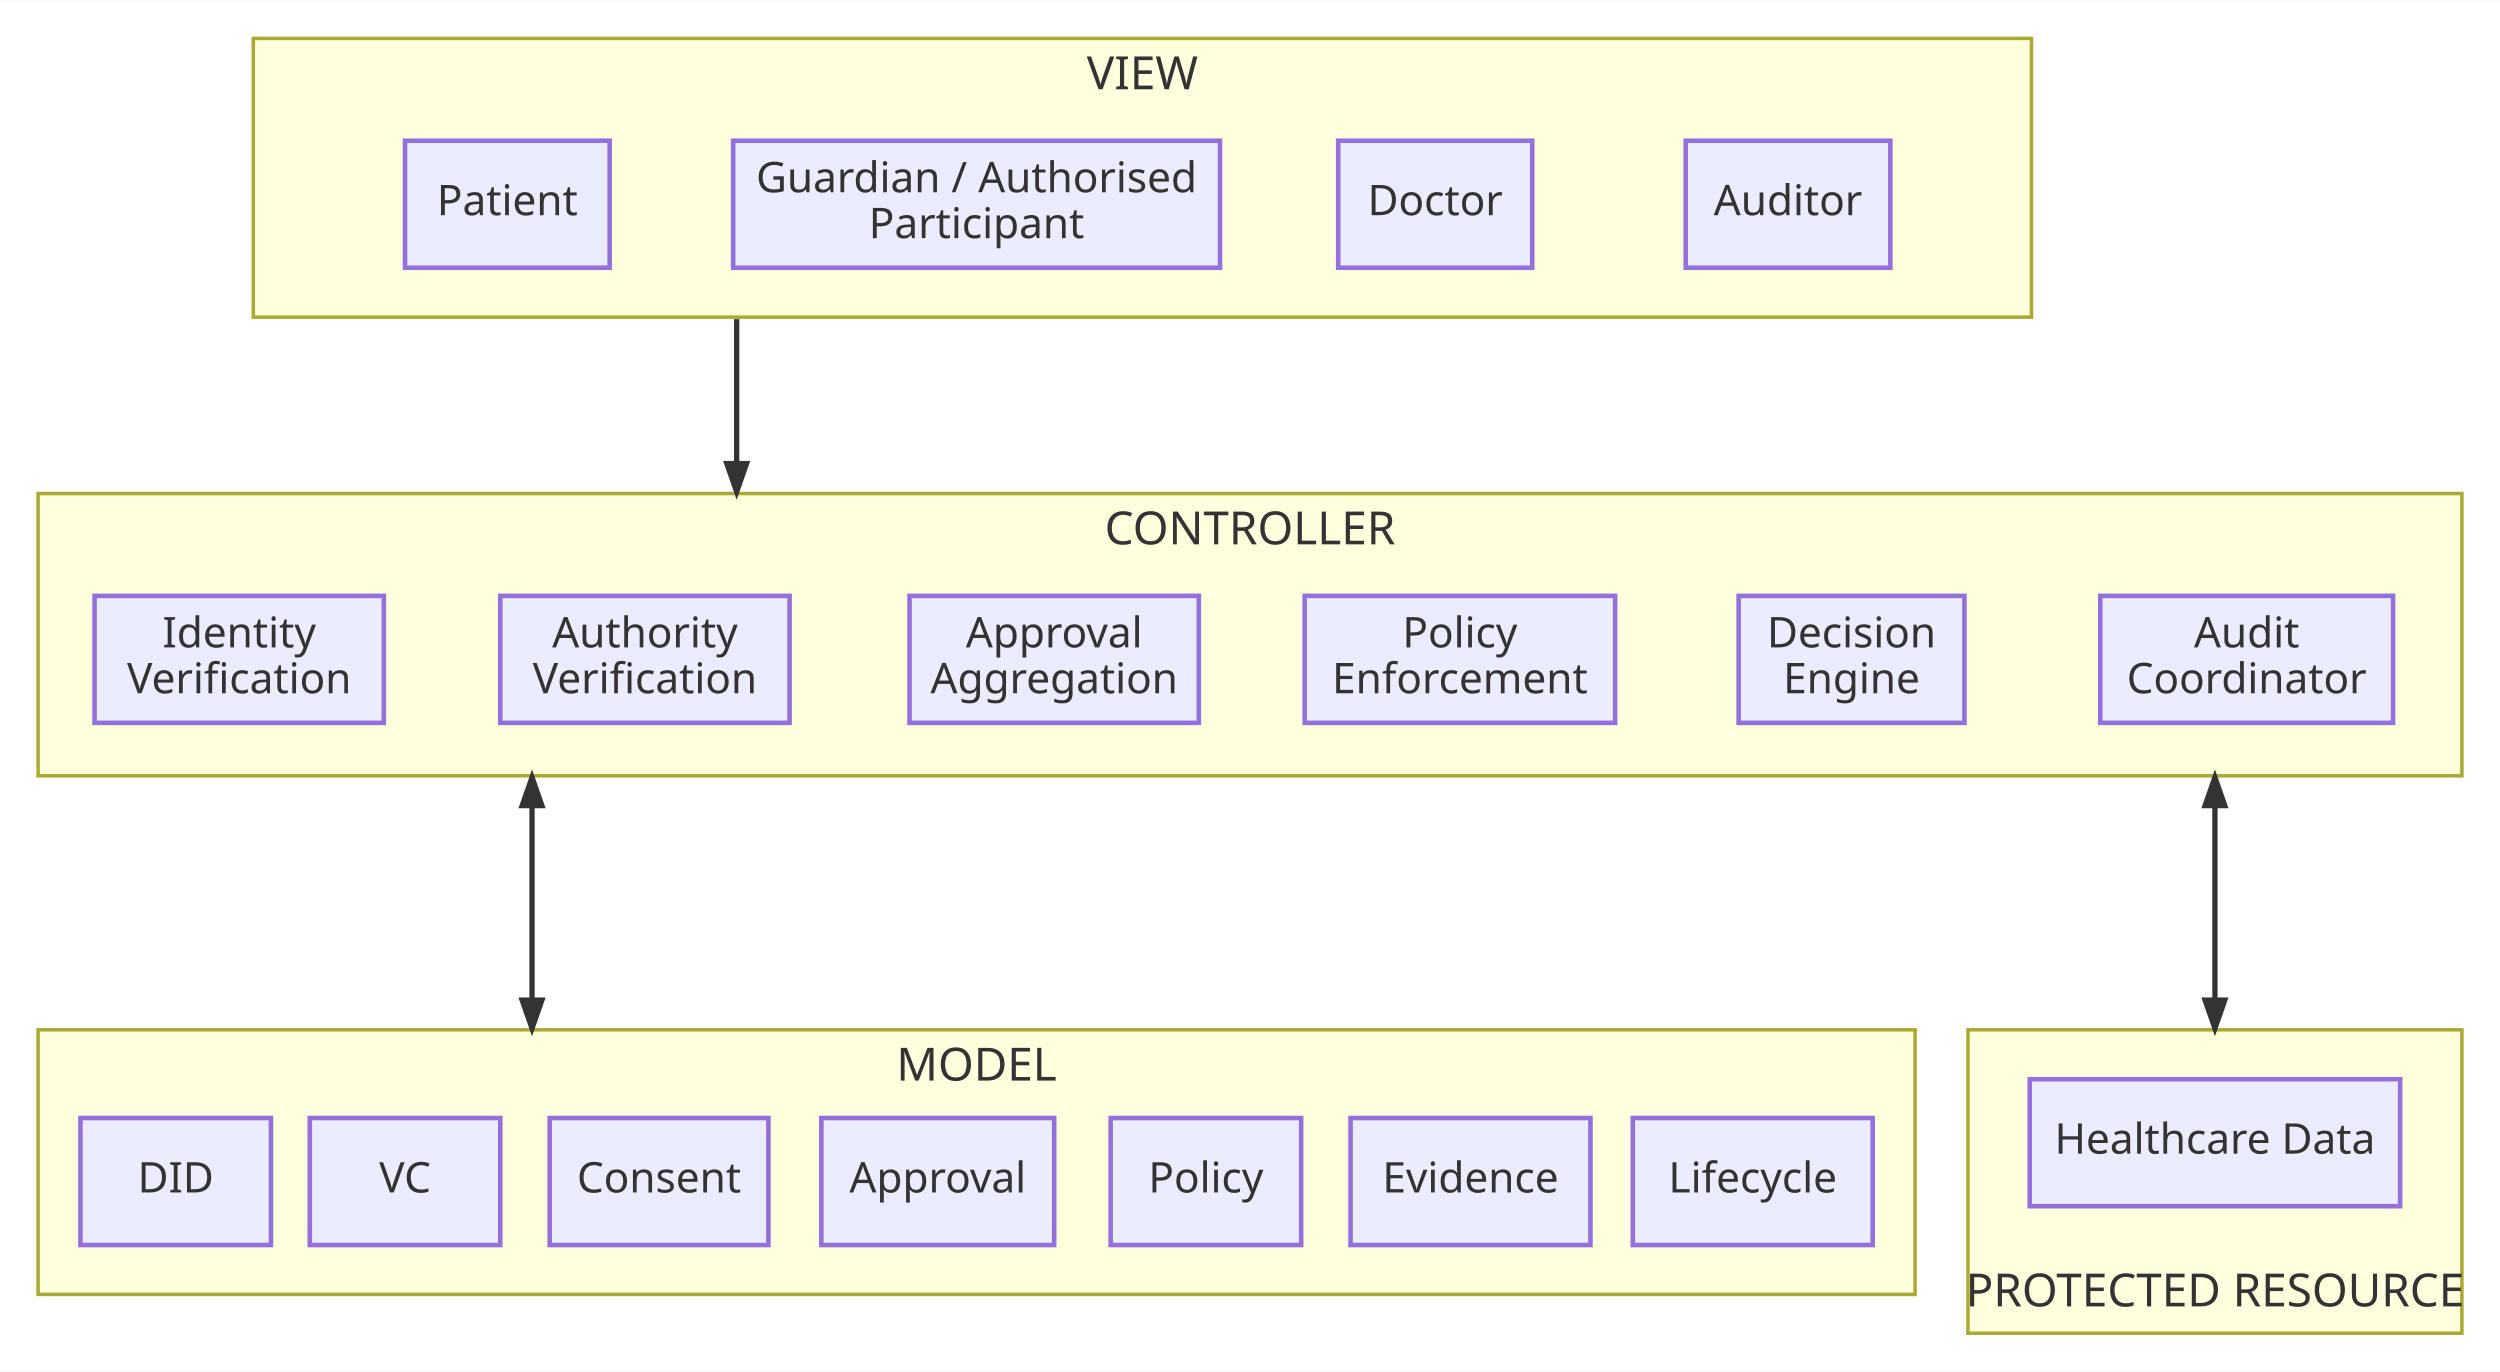
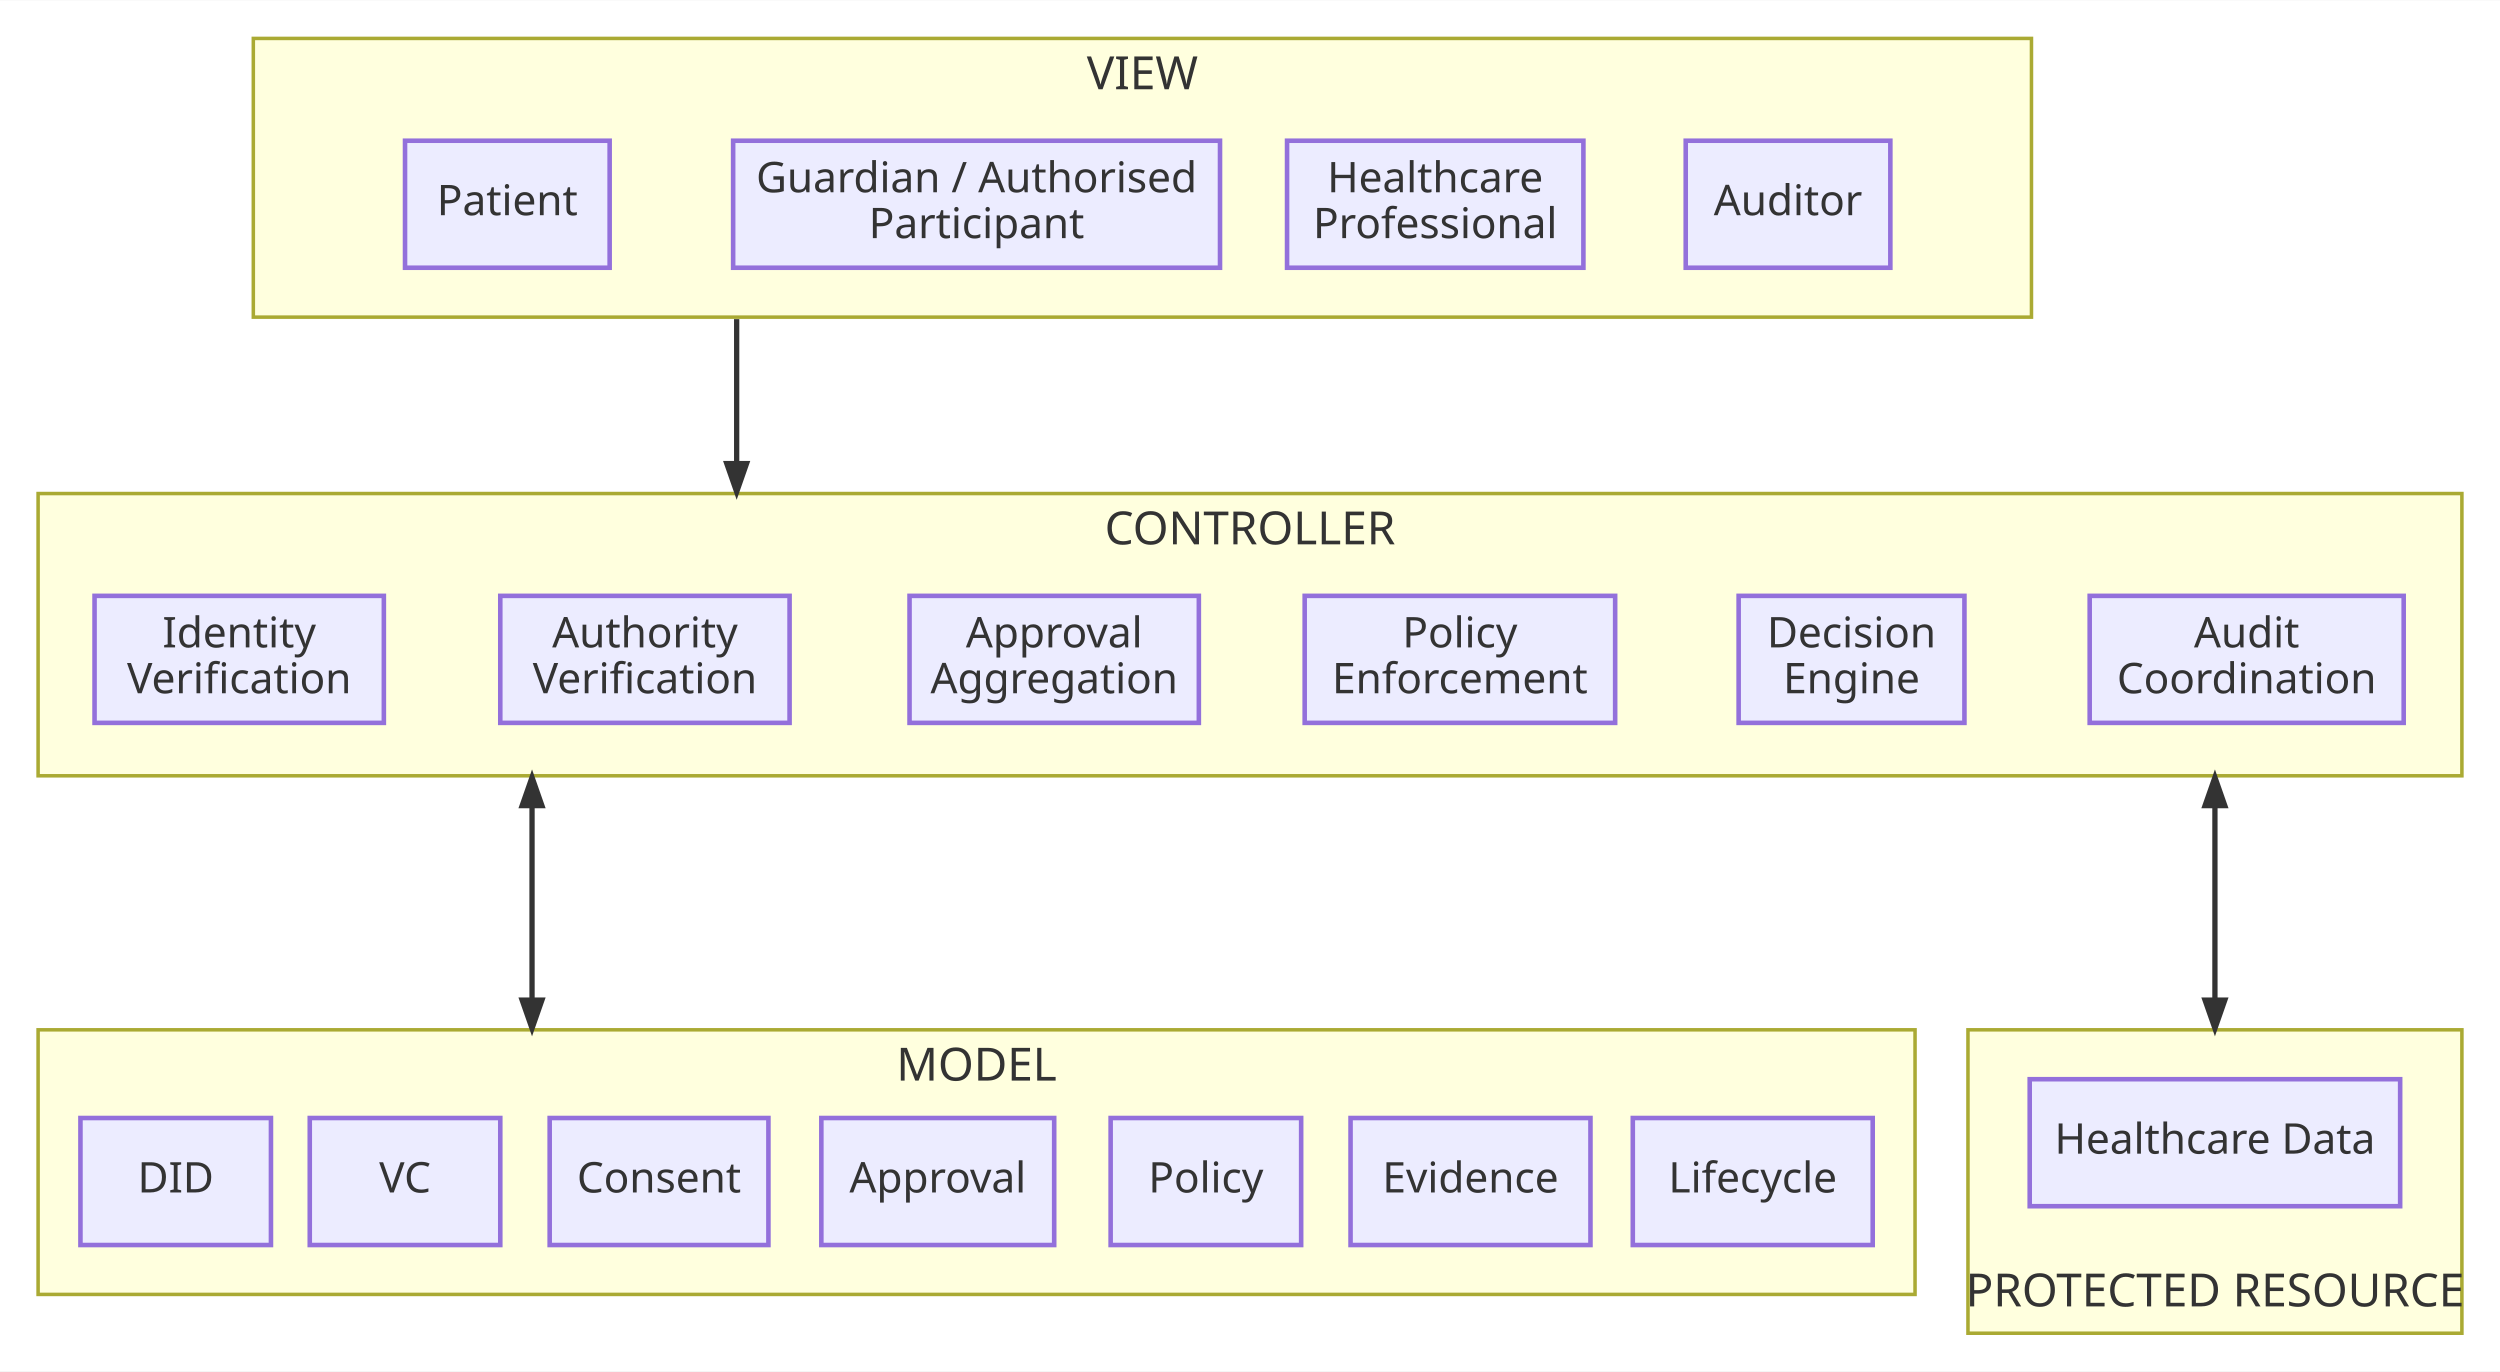
<svg xmlns="http://www.w3.org/2000/svg" width="709pt" height="389pt" viewBox="0.00 0.00 708.60 388.60">
  <g id="graph0" class="graph" transform="scale(1 1) rotate(0) translate(10.8 377.8)">
    <polygon fill="white" stroke="transparent" points="-10.8,10.8 -10.8,-377.8 697.8,-377.8 697.8,10.8 -10.8,10.8" />
    <g id="clust1" class="cluster">
      <polygon fill="#ffffde" stroke="#aaaa33" points="61,-288 61,-367 565,-367 565,-288 61,-288" />
      <text text-anchor="middle" x="313" y="-352.6" font-family="Trebuchet MS" font-size="13.00" fill="#333333">VIEW</text>
    </g>
    <g id="clust2" class="cluster">
      <polygon fill="#ffffde" stroke="#aaaa33" points="0,-158 0,-238 687,-238 687,-158 0,-158" />
      <text text-anchor="middle" x="343.5" y="-223.6" font-family="Trebuchet MS" font-size="13.00" fill="#333333">CONTROLLER</text>
    </g>
    <g id="clust3" class="cluster">
      <polygon fill="#ffffde" stroke="#aaaa33" points="0,-11 0,-86 532,-86 532,-11 0,-11" />
      <text text-anchor="middle" x="266" y="-71.6" font-family="Trebuchet MS" font-size="13.00" fill="#333333">MODEL</text>
    </g>
    <g id="clust4" class="cluster">
      <polygon fill="#ffffde" stroke="#aaaa33" points="547,0 547,-86 687,-86 687,0 547,0" />
      <text text-anchor="middle" x="617" y="-7.6" font-family="Trebuchet MS" font-size="13.00" fill="#333333">PROTECTED RESOURCE</text>
    </g>
    <g id="node1" class="node">
      <polygon fill="#ececff" stroke="#9370db" stroke-width="1.3" points="162,-338 104,-338 104,-302 162,-302 162,-338" />
      <text text-anchor="middle" x="133" y="-316.9" font-family="Trebuchet MS" font-size="12.00" fill="#333333">Patient</text>
    </g>
    <g id="node2" class="node">
      <polygon fill="#ececff" stroke="#9370db" stroke-width="1.3" points="335,-338 197,-338 197,-302 335,-302 335,-338" />
      <text text-anchor="middle" x="266" y="-323.4" font-family="Trebuchet MS" font-size="12.00" fill="#333333">Guardian / Authorised</text>
      <text text-anchor="middle" x="266" y="-310.4" font-family="Trebuchet MS" font-size="12.00" fill="#333333">Participant</text>
    </g>
    <g id="node3" class="node">
-       <polygon fill="#ececff" stroke="#9370db" stroke-width="1.3" points="423.5,-338 368.5,-338 368.5,-302 423.5,-302 423.5,-338" />
-       <text text-anchor="middle" x="396" y="-316.9" font-family="Trebuchet MS" font-size="12.00" fill="#333333">Doctor</text>
+       <polygon fill="#ececff" stroke="#9370db" stroke-width="1.3" points="438,-338 354,-338 354,-302 438,-302 438,-338" />
+       <text text-anchor="middle" x="396" y="-323.4" font-family="Trebuchet MS" font-size="12.00" fill="#333333">Healthcare</text>
+       <text text-anchor="middle" x="396" y="-310.4" font-family="Trebuchet MS" font-size="12.00" fill="#333333">Professional</text>
    </g>
    <g id="node4" class="node">
      <polygon fill="#ececff" stroke="#9370db" stroke-width="1.3" points="525,-338 467,-338 467,-302 525,-302 525,-338" />
      <text text-anchor="middle" x="496" y="-316.9" font-family="Trebuchet MS" font-size="12.00" fill="#333333">Auditor</text>
    </g>
    <g id="node5" class="node">
      <polygon fill="#ececff" stroke="#9370db" stroke-width="1.3" points="98,-209 16,-209 16,-173 98,-173 98,-209" />
      <text text-anchor="middle" x="57" y="-194.4" font-family="Trebuchet MS" font-size="12.00" fill="#333333">Identity</text>
      <text text-anchor="middle" x="57" y="-181.4" font-family="Trebuchet MS" font-size="12.00" fill="#333333">Verification</text>
    </g>
    <g id="node6" class="node">
      <polygon fill="#ececff" stroke="#9370db" stroke-width="1.3" points="213,-209 131,-209 131,-173 213,-173 213,-209" />
      <text text-anchor="middle" x="172" y="-194.4" font-family="Trebuchet MS" font-size="12.00" fill="#333333">Authority</text>
      <text text-anchor="middle" x="172" y="-181.4" font-family="Trebuchet MS" font-size="12.00" fill="#333333">Verification</text>
    </g>
    <g id="node7" class="node">
      <polygon fill="#ececff" stroke="#9370db" stroke-width="1.3" points="329,-209 247,-209 247,-173 329,-173 329,-209" />
      <text text-anchor="middle" x="288" y="-194.4" font-family="Trebuchet MS" font-size="12.00" fill="#333333">Approval</text>
      <text text-anchor="middle" x="288" y="-181.4" font-family="Trebuchet MS" font-size="12.00" fill="#333333">Aggregation</text>
    </g>
    <g id="node8" class="node">
      <polygon fill="#ececff" stroke="#9370db" stroke-width="1.3" points="447,-209 359,-209 359,-173 447,-173 447,-209" />
      <text text-anchor="middle" x="403" y="-194.4" font-family="Trebuchet MS" font-size="12.00" fill="#333333">Policy</text>
      <text text-anchor="middle" x="403" y="-181.4" font-family="Trebuchet MS" font-size="12.00" fill="#333333">Enforcement</text>
    </g>
    <g id="node9" class="node">
      <polygon fill="#ececff" stroke="#9370db" stroke-width="1.3" points="546,-209 482,-209 482,-173 546,-173 546,-209" />
      <text text-anchor="middle" x="514" y="-194.4" font-family="Trebuchet MS" font-size="12.00" fill="#333333">Decision</text>
      <text text-anchor="middle" x="514" y="-181.4" font-family="Trebuchet MS" font-size="12.00" fill="#333333">Engine</text>
    </g>
    <g id="node10" class="node">
-       <polygon fill="#ececff" stroke="#9370db" stroke-width="1.3" points="667.5,-209 584.5,-209 584.5,-173 667.5,-173 667.5,-209" />
+       <polygon fill="#ececff" stroke="#9370db" stroke-width="1.3" points="670.5,-209 581.5,-209 581.5,-173 670.5,-173 670.5,-209" />
      <text text-anchor="middle" x="626" y="-194.4" font-family="Trebuchet MS" font-size="12.00" fill="#333333">Audit</text>
-       <text text-anchor="middle" x="626" y="-181.4" font-family="Trebuchet MS" font-size="12.00" fill="#333333">Coordinator</text>
+       <text text-anchor="middle" x="626" y="-181.4" font-family="Trebuchet MS" font-size="12.00" fill="#333333">Coordination</text>
    </g>
    <g id="node11" class="node">
      <polygon fill="#ececff" stroke="#9370db" stroke-width="1.3" points="66,-61 12,-61 12,-25 66,-25 66,-61" />
      <text text-anchor="middle" x="39" y="-39.9" font-family="Trebuchet MS" font-size="12.00" fill="#333333">DID</text>
    </g>
    <g id="node12" class="node">
      <polygon fill="#ececff" stroke="#9370db" stroke-width="1.3" points="131,-61 77,-61 77,-25 131,-25 131,-61" />
      <text text-anchor="middle" x="104" y="-39.9" font-family="Trebuchet MS" font-size="12.00" fill="#333333">VC</text>
    </g>
    <g id="node13" class="node">
      <polygon fill="#ececff" stroke="#9370db" stroke-width="1.3" points="207,-61 145,-61 145,-25 207,-25 207,-61" />
      <text text-anchor="middle" x="176" y="-39.9" font-family="Trebuchet MS" font-size="12.00" fill="#333333">Consent</text>
    </g>
    <g id="node14" class="node">
      <polygon fill="#ececff" stroke="#9370db" stroke-width="1.3" points="288,-61 222,-61 222,-25 288,-25 288,-61" />
      <text text-anchor="middle" x="255" y="-39.9" font-family="Trebuchet MS" font-size="12.00" fill="#333333">Approval</text>
    </g>
    <g id="node15" class="node">
      <polygon fill="#ececff" stroke="#9370db" stroke-width="1.3" points="358,-61 304,-61 304,-25 358,-25 358,-61" />
      <text text-anchor="middle" x="331" y="-39.9" font-family="Trebuchet MS" font-size="12.00" fill="#333333">Policy</text>
    </g>
    <g id="node16" class="node">
      <polygon fill="#ececff" stroke="#9370db" stroke-width="1.3" points="440,-61 372,-61 372,-25 440,-25 440,-61" />
      <text text-anchor="middle" x="406" y="-39.9" font-family="Trebuchet MS" font-size="12.00" fill="#333333">Evidence</text>
    </g>
    <g id="node17" class="node">
      <polygon fill="#ececff" stroke="#9370db" stroke-width="1.3" points="520,-61 452,-61 452,-25 520,-25 520,-61" />
      <text text-anchor="middle" x="486" y="-39.9" font-family="Trebuchet MS" font-size="12.00" fill="#333333">Lifecycle</text>
    </g>
    <g id="node18" class="node">
      <polygon fill="#ececff" stroke="#9370db" stroke-width="1.3" points="669.5,-72 564.5,-72 564.5,-36 669.5,-36 669.5,-72" />
      <text text-anchor="middle" x="617" y="-50.9" font-family="Trebuchet MS" font-size="12.00" fill="#333333">Healthcare Data</text>
    </g>
    <g id="edge1" class="edge">
      <path fill="none" stroke="#333333" stroke-width="1.5" d="M198,-287.44C198,-283.5 198,-259.74 198,-246.65" />
      <polygon fill="#333333" stroke="#333333" stroke-width="1.5" points="200.8,-246.49 198,-238.49 195.2,-246.49 200.8,-246.49" />
    </g>
    <g id="edge2" class="edge">
      <path fill="none" stroke="#333333" stroke-width="1.5" d="M140,-149.28C140,-135.45 140,-108.61 140,-94.75" />
      <polygon fill="#333333" stroke="#333333" stroke-width="1.5" points="137.2,-149.54 140,-157.54 142.8,-149.54 137.2,-149.54" />
      <polygon fill="#333333" stroke="#333333" stroke-width="1.5" points="142.8,-94.42 140,-86.42 137.2,-94.42 142.8,-94.42" />
    </g>
    <g id="edge3" class="edge">
      <path fill="none" stroke="#333333" stroke-width="1.5" d="M617,-149.28C617,-135.45 617,-108.61 617,-94.75" />
      <polygon fill="#333333" stroke="#333333" stroke-width="1.5" points="614.2,-149.54 617,-157.54 619.8,-149.54 614.2,-149.54" />
      <polygon fill="#333333" stroke="#333333" stroke-width="1.5" points="619.8,-94.42 617,-86.42 614.2,-94.42 619.8,-94.42" />
    </g>
  </g>
</svg>
